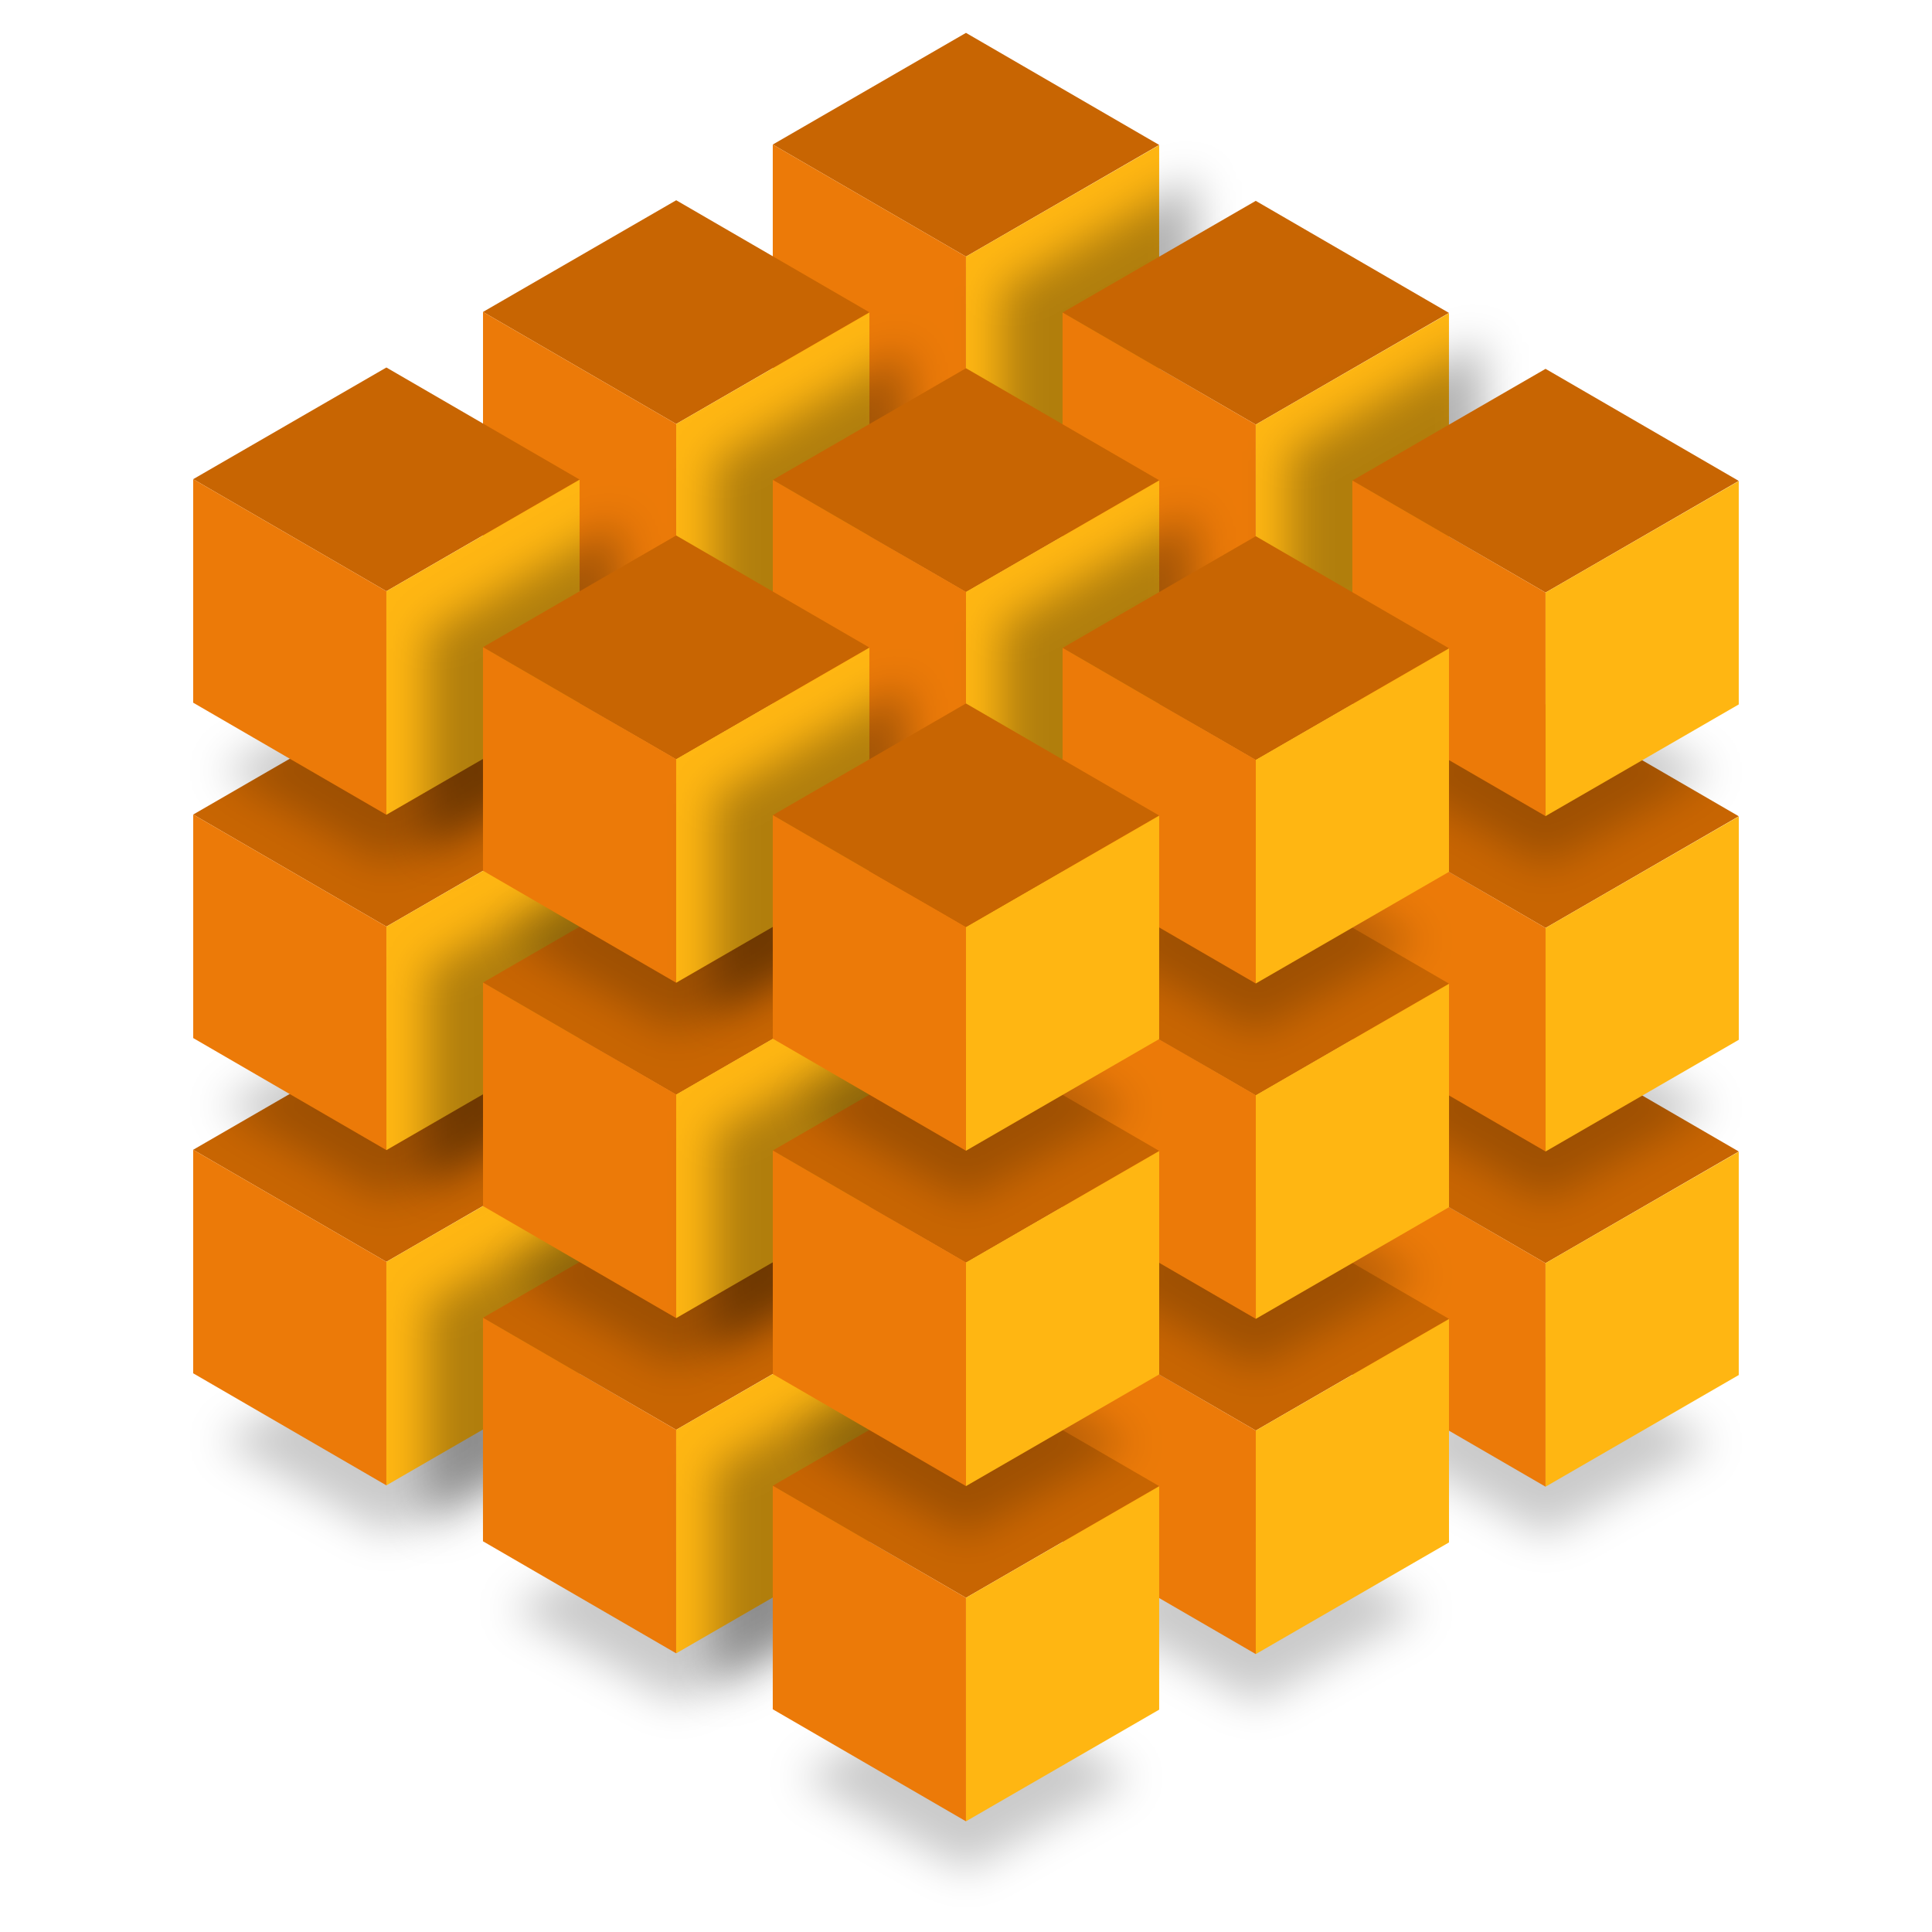
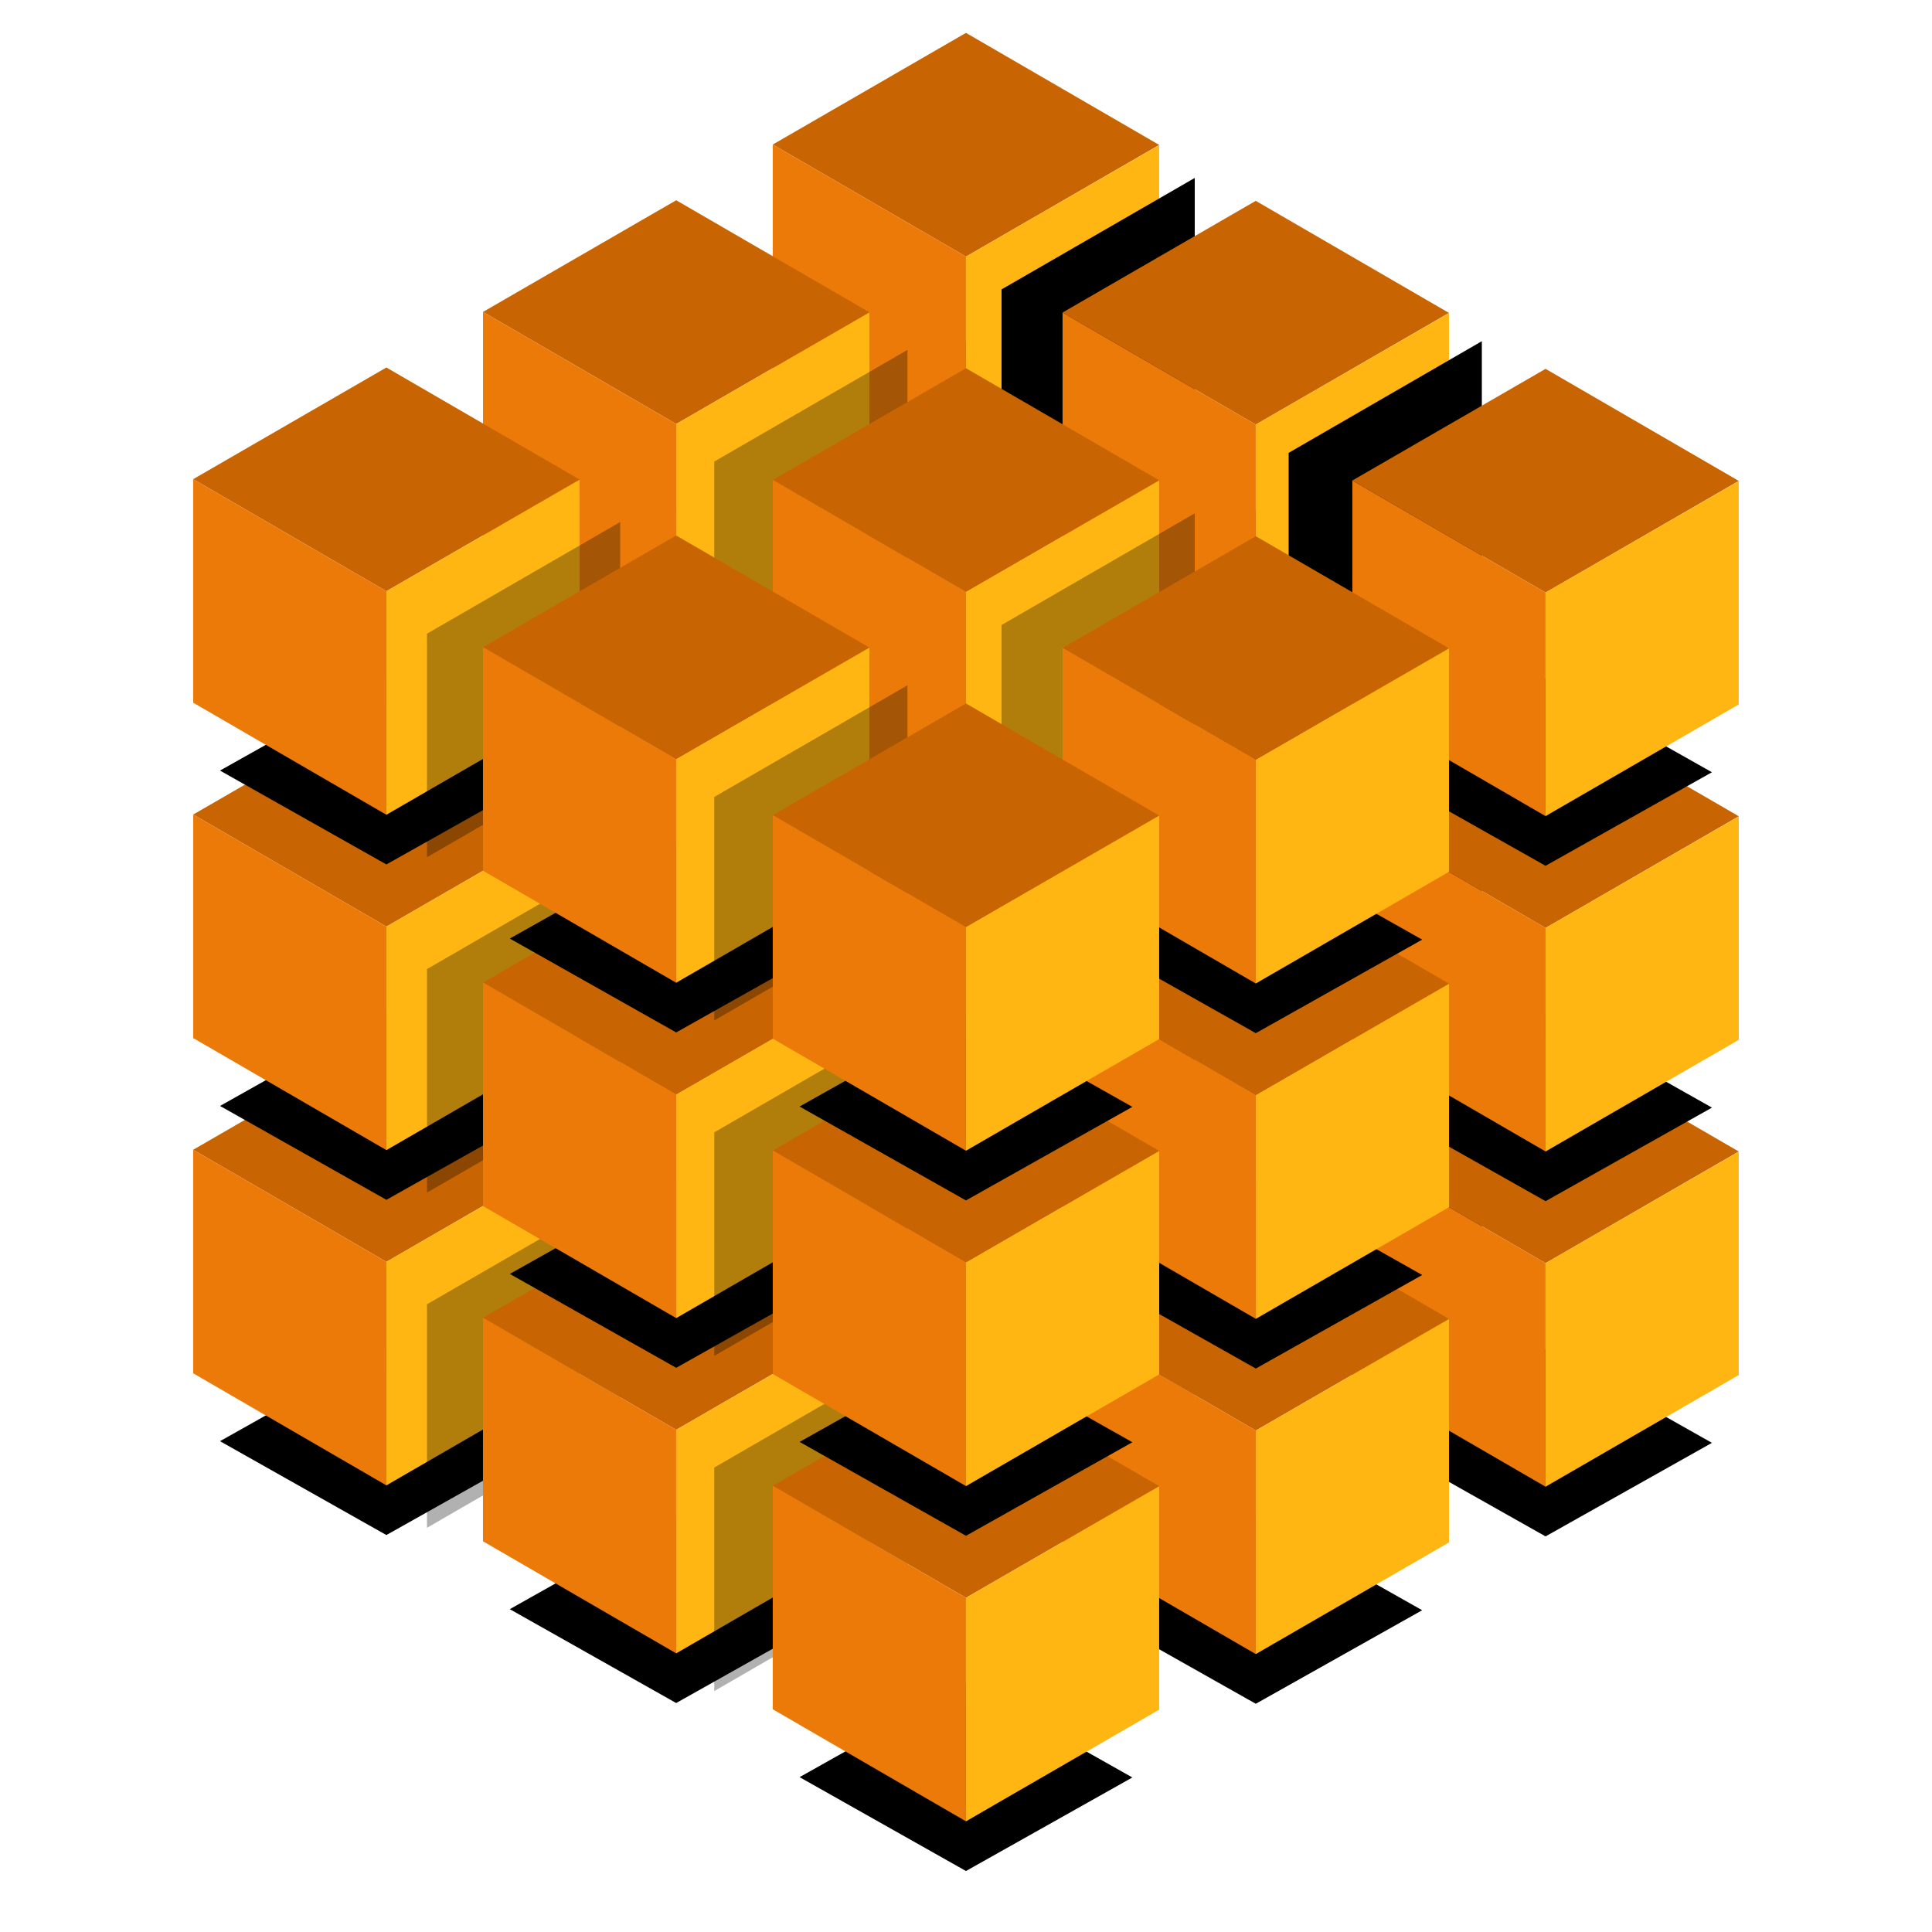
- <svg xmlns="http://www.w3.org/2000/svg" xmlns:xlink="http://www.w3.org/1999/xlink" id="svg" version="1.1" viewBox="0 0 10 10" width="10" height="10">
-   <defs id="defs8577">
-     <filter height="1.306" y="-0.153" width="1.532" x="-0.266" id="filter9830" style="color-interpolation-filters:sRGB">
-       <feGaussianBlur id="feGaussianBlur9832" stdDeviation="0.111" />
-     </filter>
-     <filter height="1.524" y="-0.262" width="1.303" x="-0.152" id="filter9924" style="color-interpolation-filters:sRGB">
-       <feGaussianBlur id="feGaussianBlur9926" stdDeviation="0.126" />
-     </filter>
-   </defs>
+ <svg xmlns="http://www.w3.org/2000/svg" xmlns:xlink="http://www.w3.org/1999/xlink" viewBox="0 0 10 10">
  <use x="0" y="0" xlink:href="#g9411" id="use9846" transform="translate(-2.23107e-6,3.471)" width="100%" height="100%" />
  <use height="100%" width="100%" transform="translate(1.64077e-4,1.73586)" id="use9426" xlink:href="#g9411" y="0" x="0" />
  <g id="g9411">
    <g id="g9167" transform="translate(-1.59615e-4,-5.20686)">
-       <path transform="matrix(0.861212,0,0,0.837711,0.693935,1.13275)" id="path9850" d="m 4,7.557 1,-0.578 1,0.58 -1,0.578 z" style="opacity:0.372;fill:#000000;fill-opacity:0.551;stroke-width:1.177;filter:url(#filter9924)" />
+       <path transform="matrix(0.861212,0,0,0.837711,0.693935,1.13275)" id="path9850" d="m 4,7.557 1,-0.578 1,0.58 -1,0.578 z" class="icon-shadow" />
      <path style="fill:#c86502;stroke-width:1;fill-opacity:0.999" d="m 4,5.955 1,-0.578 1,0.58 -1,0.578 z" id="path9169" />
      <path id="path9171" d="M 4,5.955 4,7.112 5,7.692 l 3e-5,-1.157 z" style="fill:#ec7a08;stroke-width:1" />
      <path style="fill:#ffb612;stroke-width:1" d="M 6,5.958 6,7.114 5,7.692 l 3e-5,-1.157 z" id="path9173" />
    </g>
-     <path style="fill:#000000;fill-opacity:0.308;stroke-width:1;filter:url(#filter9830)" d="M 6.184,0.921 6.184,2.077 5.184,2.655 5.184,1.498 Z" id="path9173-4" />
+     <path class="icon-shadow" d="M 6.184,0.921 6.184,2.077 5.184,2.655 5.184,1.498 Z" id="path9173-4" />
    <use id="use9369" xlink:href="#g9167" y="0" x="0" transform="translate(1.49996,0.869501)" width="100%" height="100%" />
-     <path id="path9834" d="m 7.67,1.766 -3e-5,1.157 -1,0.578 3e-5,-1.157 z" style="fill:#000000;fill-opacity:0.308;stroke-width:1;filter:url(#filter9830)" />
+     <path id="path9834" d="m 7.67,1.766 -3e-5,1.157 -1,0.578 3e-5,-1.157 z" class="icon-shadow" />
    <use height="100%" width="100%" transform="translate(2.99992,1.739)" x="0" y="0" xlink:href="#g9167" id="use9371" />
    <use id="use9373" xlink:href="#g9167" y="0" x="0" transform="translate(-1.4998,0.866366)" width="100%" height="100%" />
    <path id="path9836" d="m 4.697,1.811 -3e-5,1.157 -1,0.578 3e-5,-1.157 z" style="fill:#000000;fill-opacity:0.308;stroke-width:1;filter:url(#filter9830)" />
    <use height="100%" width="100%" transform="translate(1.6e-4,1.73586)" x="0" y="0" xlink:href="#g9167" id="use9375" />
    <path style="fill:#000000;fill-opacity:0.308;stroke-width:1;filter:url(#filter9830)" d="m 6.184,2.657 -3e-5,1.157 -1,0.578 3e-5,-1.157 z" id="path9838" />
    <use id="use9377" xlink:href="#g9167" y="0" x="0" transform="translate(1.50012,2.60536)" width="100%" height="100%" />
    <use height="100%" width="100%" transform="translate(-2.99992,1.73201)" x="0" y="0" xlink:href="#g9167" id="use9379" />
    <path style="fill:#000000;fill-opacity:0.308;stroke-width:1;filter:url(#filter9830)" d="m 3.21,2.702 -3e-5,1.157 -1,0.578 3e-5,-1.157 z" id="path9840" />
    <use id="use9381" xlink:href="#g9167" y="0" x="0" transform="translate(-1.49996,2.60151)" width="100%" height="100%" />
    <path id="path9842" d="m 4.697,3.547 -3e-5,1.157 -1,0.578 3e-5,-1.157 z" style="fill:#000000;fill-opacity:0.308;stroke-width:1;filter:url(#filter9830)" />
    <use height="100%" width="100%" transform="translate(0,3.471)" x="0" y="0" xlink:href="#g9167" id="use9383" />
  </g>
</svg>
